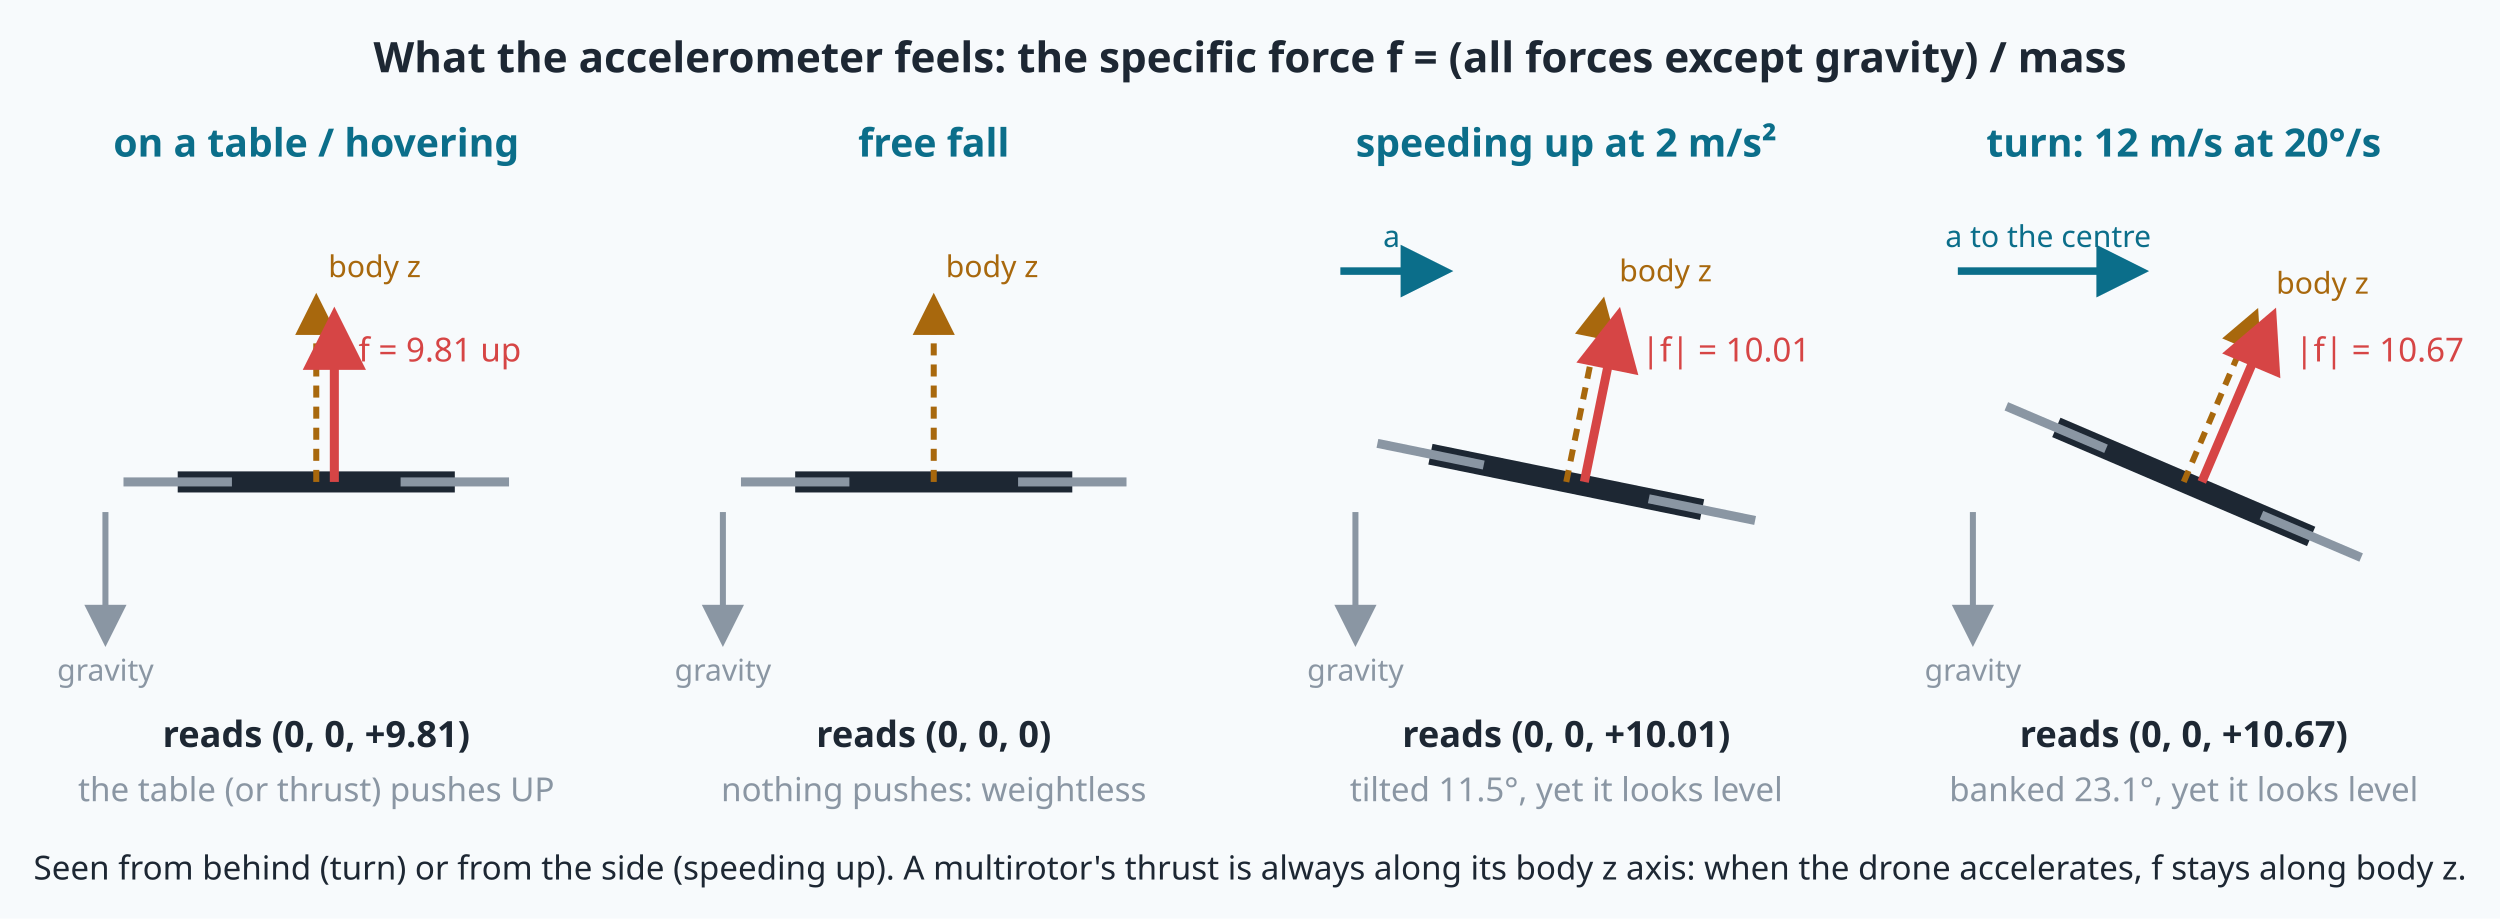
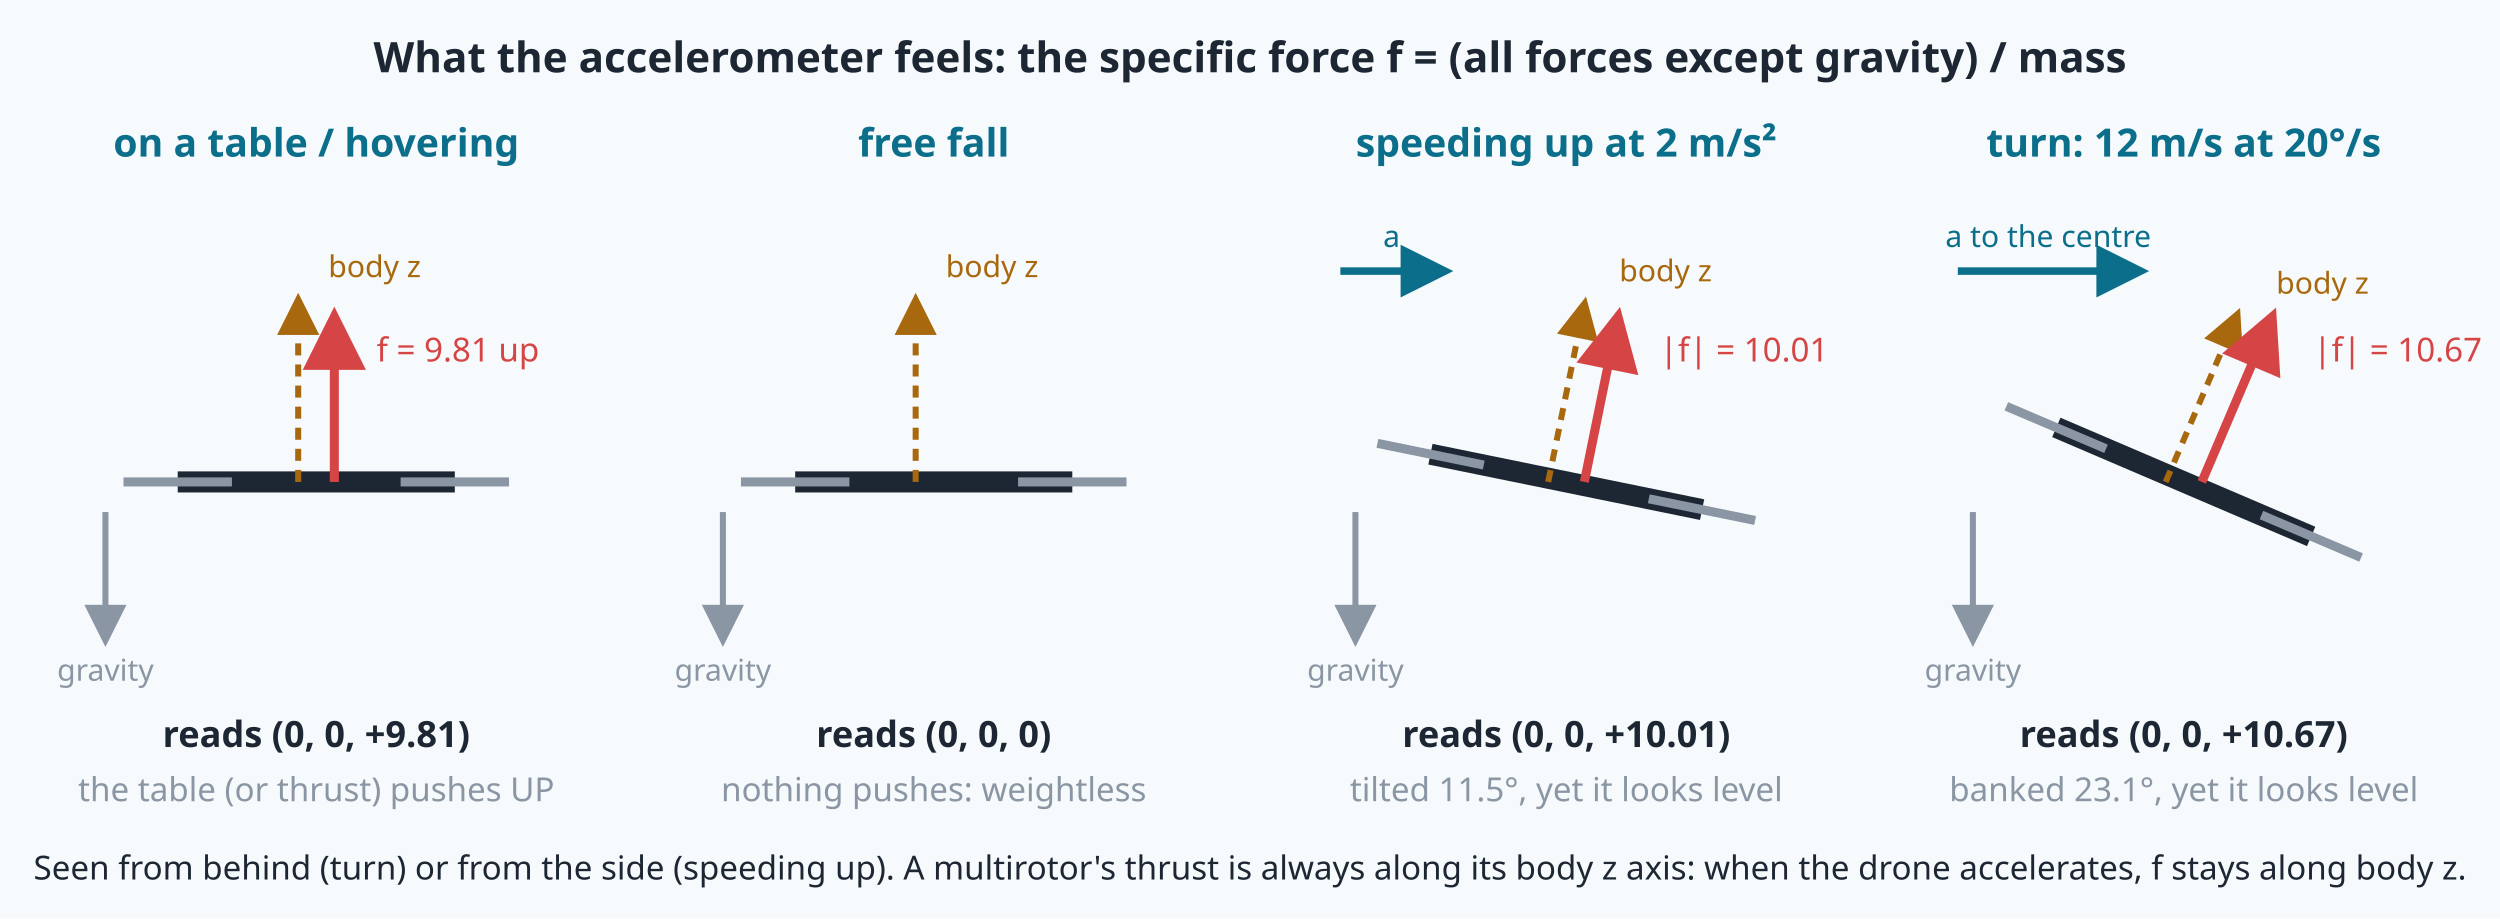
<svg xmlns="http://www.w3.org/2000/svg" viewBox="0 0 830 305" font-family="sans-serif" font-size="13">
  <rect width="830" height="305" fill="#f7fafc" />
  <defs>
    <marker id="mi" viewBox="0 0 10 10" refX="8" refY="5" markerWidth="7" markerHeight="7" orient="auto-start-reverse">
      <path d="M0 0L10 5L0 10z" fill="#1d2733" />
    </marker>
    <marker id="mr" viewBox="0 0 10 10" refX="8" refY="5" markerWidth="7" markerHeight="7" orient="auto-start-reverse">
      <path d="M0 0L10 5L0 10z" fill="#d64545" />
    </marker>
    <marker id="mb" viewBox="0 0 10 10" refX="8" refY="5" markerWidth="7" markerHeight="7" orient="auto-start-reverse">
      <path d="M0 0L10 5L0 10z" fill="#0b6e8a" />
    </marker>
    <marker id="mo" viewBox="0 0 10 10" refX="8" refY="5" markerWidth="7" markerHeight="7" orient="auto-start-reverse">
      <path d="M0 0L10 5L0 10z" fill="#a8680d" />
    </marker>
    <marker id="mg" viewBox="0 0 10 10" refX="8" refY="5" markerWidth="7" markerHeight="7" orient="auto-start-reverse">
      <path d="M0 0L10 5L0 10z" fill="#8a96a3" />
    </marker>
    <marker id="mn" viewBox="0 0 10 10" refX="8" refY="5" markerWidth="7" markerHeight="7" orient="auto-start-reverse">
      <path d="M0 0L10 5L0 10z" fill="#2e9e4f" />
    </marker>
  </defs>
  <text x="415.0" y="24.0" text-anchor="middle" font-size="14" fill="#1d2733" font-weight="bold">What the accelerometer feels: the specific force f = (all forces except gravity) / mass</text>
  <text x="105.0" y="52.0" text-anchor="middle" font-size="13" fill="#0b6e8a" font-weight="bold">on a table / hovering</text>
  <line x1="59.0" y1="160.0" x2="151.0" y2="160.0" stroke="#1d2733" stroke-width="7" />
  <line x1="41.0" y1="160.0" x2="77.0" y2="160.0" stroke="#8a96a3" stroke-width="3" />
  <line x1="133.0" y1="160.0" x2="169.0" y2="160.0" stroke="#8a96a3" stroke-width="3" />
-   <line x1="105.0" y1="160.0" x2="105.0" y2="100.0" stroke="#a8680d" stroke-width="2" stroke-dasharray="4 3" marker-end="url(#mo)" />
+   <line x1="99.0" y1="160.0" x2="99.0" y2="100.0" stroke="#a8680d" stroke-width="2" stroke-dasharray="4 3" marker-end="url(#mo)" />
  <text x="109.0" y="92.0" text-anchor="start" font-size="10" fill="#a8680d" font-weight="normal">body z</text>
  <line x1="111.0" y1="160.0" x2="111.0" y2="106.0" stroke="#d64545" stroke-width="3" marker-end="url(#mr)" />
-   <text x="119.0" y="120.0" text-anchor="start" font-size="11" fill="#d64545" font-weight="normal">f = 9.81 up</text>
+   <text x="125.0" y="120.0" text-anchor="start" font-size="11" fill="#d64545" font-weight="normal">f = 9.81 up</text>
  <line x1="35.0" y1="170.0" x2="35.0" y2="212.0" stroke="#8a96a3" stroke-width="2" marker-end="url(#mg)" />
  <text x="35.0" y="226.0" text-anchor="middle" font-size="10" fill="#8a96a3" font-weight="normal">gravity</text>
  <text x="105.0" y="248.0" text-anchor="middle" font-size="12" fill="#1d2733" font-weight="bold">reads (0, 0, +9.81)</text>
  <text x="105.0" y="266.0" text-anchor="middle" font-size="11" fill="#8a96a3" font-weight="normal">the table (or thrust) pushes UP</text>
  <text x="310.0" y="52.0" text-anchor="middle" font-size="13" fill="#0b6e8a" font-weight="bold">free fall</text>
  <line x1="264.0" y1="160.0" x2="356.0" y2="160.0" stroke="#1d2733" stroke-width="7" />
  <line x1="246.0" y1="160.0" x2="282.0" y2="160.0" stroke="#8a96a3" stroke-width="3" />
  <line x1="338.0" y1="160.0" x2="374.0" y2="160.0" stroke="#8a96a3" stroke-width="3" />
-   <line x1="310.0" y1="160.0" x2="310.0" y2="100.0" stroke="#a8680d" stroke-width="2" stroke-dasharray="4 3" marker-end="url(#mo)" />
+   <line x1="304.0" y1="160.0" x2="304.0" y2="100.0" stroke="#a8680d" stroke-width="2" stroke-dasharray="4 3" marker-end="url(#mo)" />
  <text x="314.0" y="92.0" text-anchor="start" font-size="10" fill="#a8680d" font-weight="normal">body z</text>
  <line x1="240.0" y1="170.0" x2="240.0" y2="212.0" stroke="#8a96a3" stroke-width="2" marker-end="url(#mg)" />
  <text x="240.0" y="226.0" text-anchor="middle" font-size="10" fill="#8a96a3" font-weight="normal">gravity</text>
  <text x="310.0" y="248.0" text-anchor="middle" font-size="12" fill="#1d2733" font-weight="bold">reads (0, 0, 0)</text>
  <text x="310.0" y="266.0" text-anchor="middle" font-size="11" fill="#8a96a3" font-weight="normal">nothing pushes: weightless</text>
  <text x="520.0" y="52.0" text-anchor="middle" font-size="13" fill="#0b6e8a" font-weight="bold">speeding up at 2 m/s²</text>
  <line x1="474.9" y1="150.8" x2="565.1" y2="169.2" stroke="#1d2733" stroke-width="7" />
  <line x1="457.3" y1="147.2" x2="492.6" y2="154.4" stroke="#8a96a3" stroke-width="3" />
  <line x1="547.4" y1="165.6" x2="582.7" y2="172.8" stroke="#8a96a3" stroke-width="3" />
-   <line x1="520.0" y1="160.0" x2="532.0" y2="101.2" stroke="#a8680d" stroke-width="2" stroke-dasharray="4 3" marker-end="url(#mo)" />
+   <line x1="514.0" y1="160.0" x2="526.0" y2="101.2" stroke="#a8680d" stroke-width="2" stroke-dasharray="4 3" marker-end="url(#mo)" />
  <text x="537.6" y="93.4" text-anchor="start" font-size="10" fill="#a8680d" font-weight="normal">body z</text>
  <line x1="526.0" y1="160.0" x2="537.0" y2="106.0" stroke="#d64545" stroke-width="3" marker-end="url(#mr)" />
-   <text x="545.0" y="120.0" text-anchor="start" font-size="11" fill="#d64545" font-weight="normal">|f| = 10.01</text>
+   <text x="551.0" y="120.0" text-anchor="start" font-size="11" fill="#d64545" font-weight="normal">|f| = 10.01</text>
  <line x1="450.0" y1="170.0" x2="450.0" y2="212.0" stroke="#8a96a3" stroke-width="2" marker-end="url(#mg)" />
  <text x="450.0" y="226.0" text-anchor="middle" font-size="10" fill="#8a96a3" font-weight="normal">gravity</text>
  <line x1="445.0" y1="90.0" x2="479.0" y2="90.0" stroke="#0b6e8a" stroke-width="2.5" marker-end="url(#mb)" />
  <text x="462.0" y="82.0" text-anchor="middle" font-size="10" fill="#0b6e8a" font-weight="normal">a</text>
  <text x="520.0" y="248.0" text-anchor="middle" font-size="12" fill="#1d2733" font-weight="bold">reads (0, 0, +10.01)</text>
  <text x="520.0" y="266.0" text-anchor="middle" font-size="11" fill="#8a96a3" font-weight="normal">tilted 11.5°, yet it looks level</text>
  <text x="725.0" y="52.0" text-anchor="middle" font-size="13" fill="#0b6e8a" font-weight="bold">turn: 12 m/s at 20°/s</text>
  <line x1="682.7" y1="141.9" x2="767.3" y2="178.1" stroke="#1d2733" stroke-width="7" />
  <line x1="666.1" y1="134.9" x2="699.2" y2="149.0" stroke="#8a96a3" stroke-width="3" />
  <line x1="750.8" y1="171.0" x2="783.9" y2="185.1" stroke="#8a96a3" stroke-width="3" />
-   <line x1="725.0" y1="160.0" x2="748.6" y2="104.8" stroke="#a8680d" stroke-width="2" stroke-dasharray="4 3" marker-end="url(#mo)" />
+   <line x1="719.0" y1="160.0" x2="742.6" y2="104.8" stroke="#a8680d" stroke-width="2" stroke-dasharray="4 3" marker-end="url(#mo)" />
  <text x="755.7" y="97.5" text-anchor="start" font-size="10" fill="#a8680d" font-weight="normal">body z</text>
  <line x1="731.0" y1="160.0" x2="754.0" y2="106.0" stroke="#d64545" stroke-width="3" marker-end="url(#mr)" />
-   <text x="762.0" y="120.0" text-anchor="start" font-size="11" fill="#d64545" font-weight="normal">|f| = 10.67</text>
+   <text x="768.0" y="120.0" text-anchor="start" font-size="11" fill="#d64545" font-weight="normal">|f| = 10.67</text>
  <line x1="655.0" y1="170.0" x2="655.0" y2="212.0" stroke="#8a96a3" stroke-width="2" marker-end="url(#mg)" />
  <text x="655.0" y="226.0" text-anchor="middle" font-size="10" fill="#8a96a3" font-weight="normal">gravity</text>
  <line x1="650.0" y1="90.0" x2="710.0" y2="90.0" stroke="#0b6e8a" stroke-width="2.5" marker-end="url(#mb)" />
  <text x="680.0" y="82.0" text-anchor="middle" font-size="10" fill="#0b6e8a" font-weight="normal">a to the centre</text>
  <text x="725.0" y="248.0" text-anchor="middle" font-size="12" fill="#1d2733" font-weight="bold">reads (0, 0, +10.67)</text>
  <text x="725.0" y="266.0" text-anchor="middle" font-size="11" fill="#8a96a3" font-weight="normal">banked 23.1°, yet it looks level</text>
  <text x="415.0" y="292.0" text-anchor="middle" font-size="11" fill="#1d2733" font-weight="normal">Seen from behind (turn) or from the side (speeding up). A multirotor's thrust is always along its body z axis: when the drone accelerates, f stays along body z.</text>
</svg>
